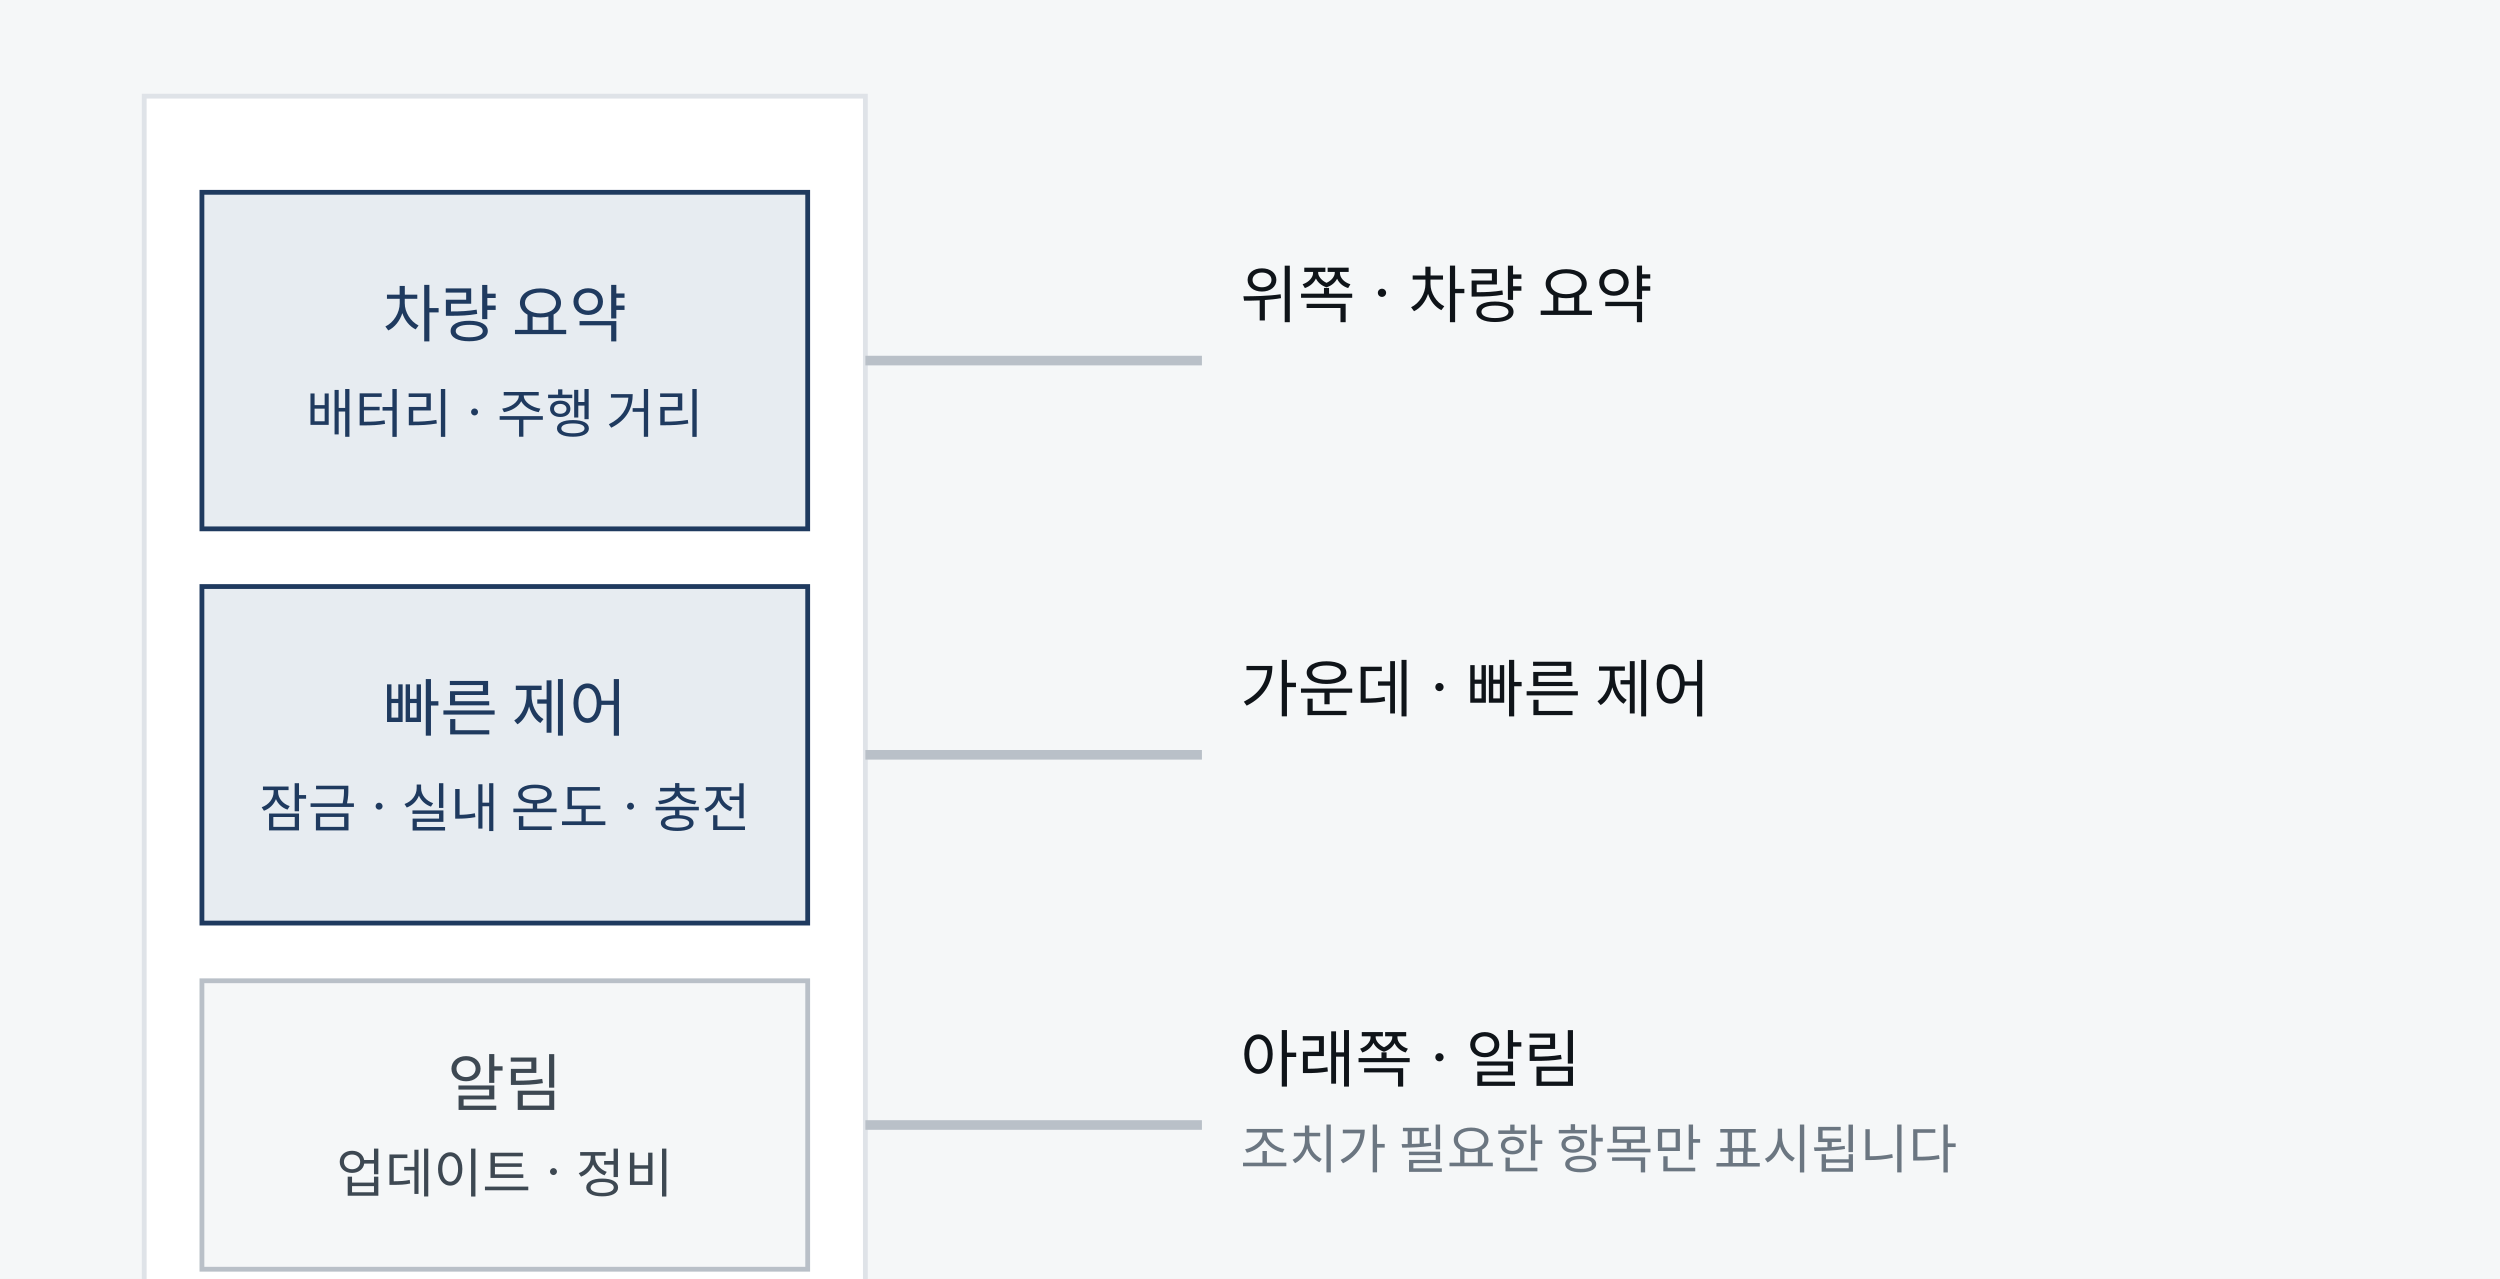
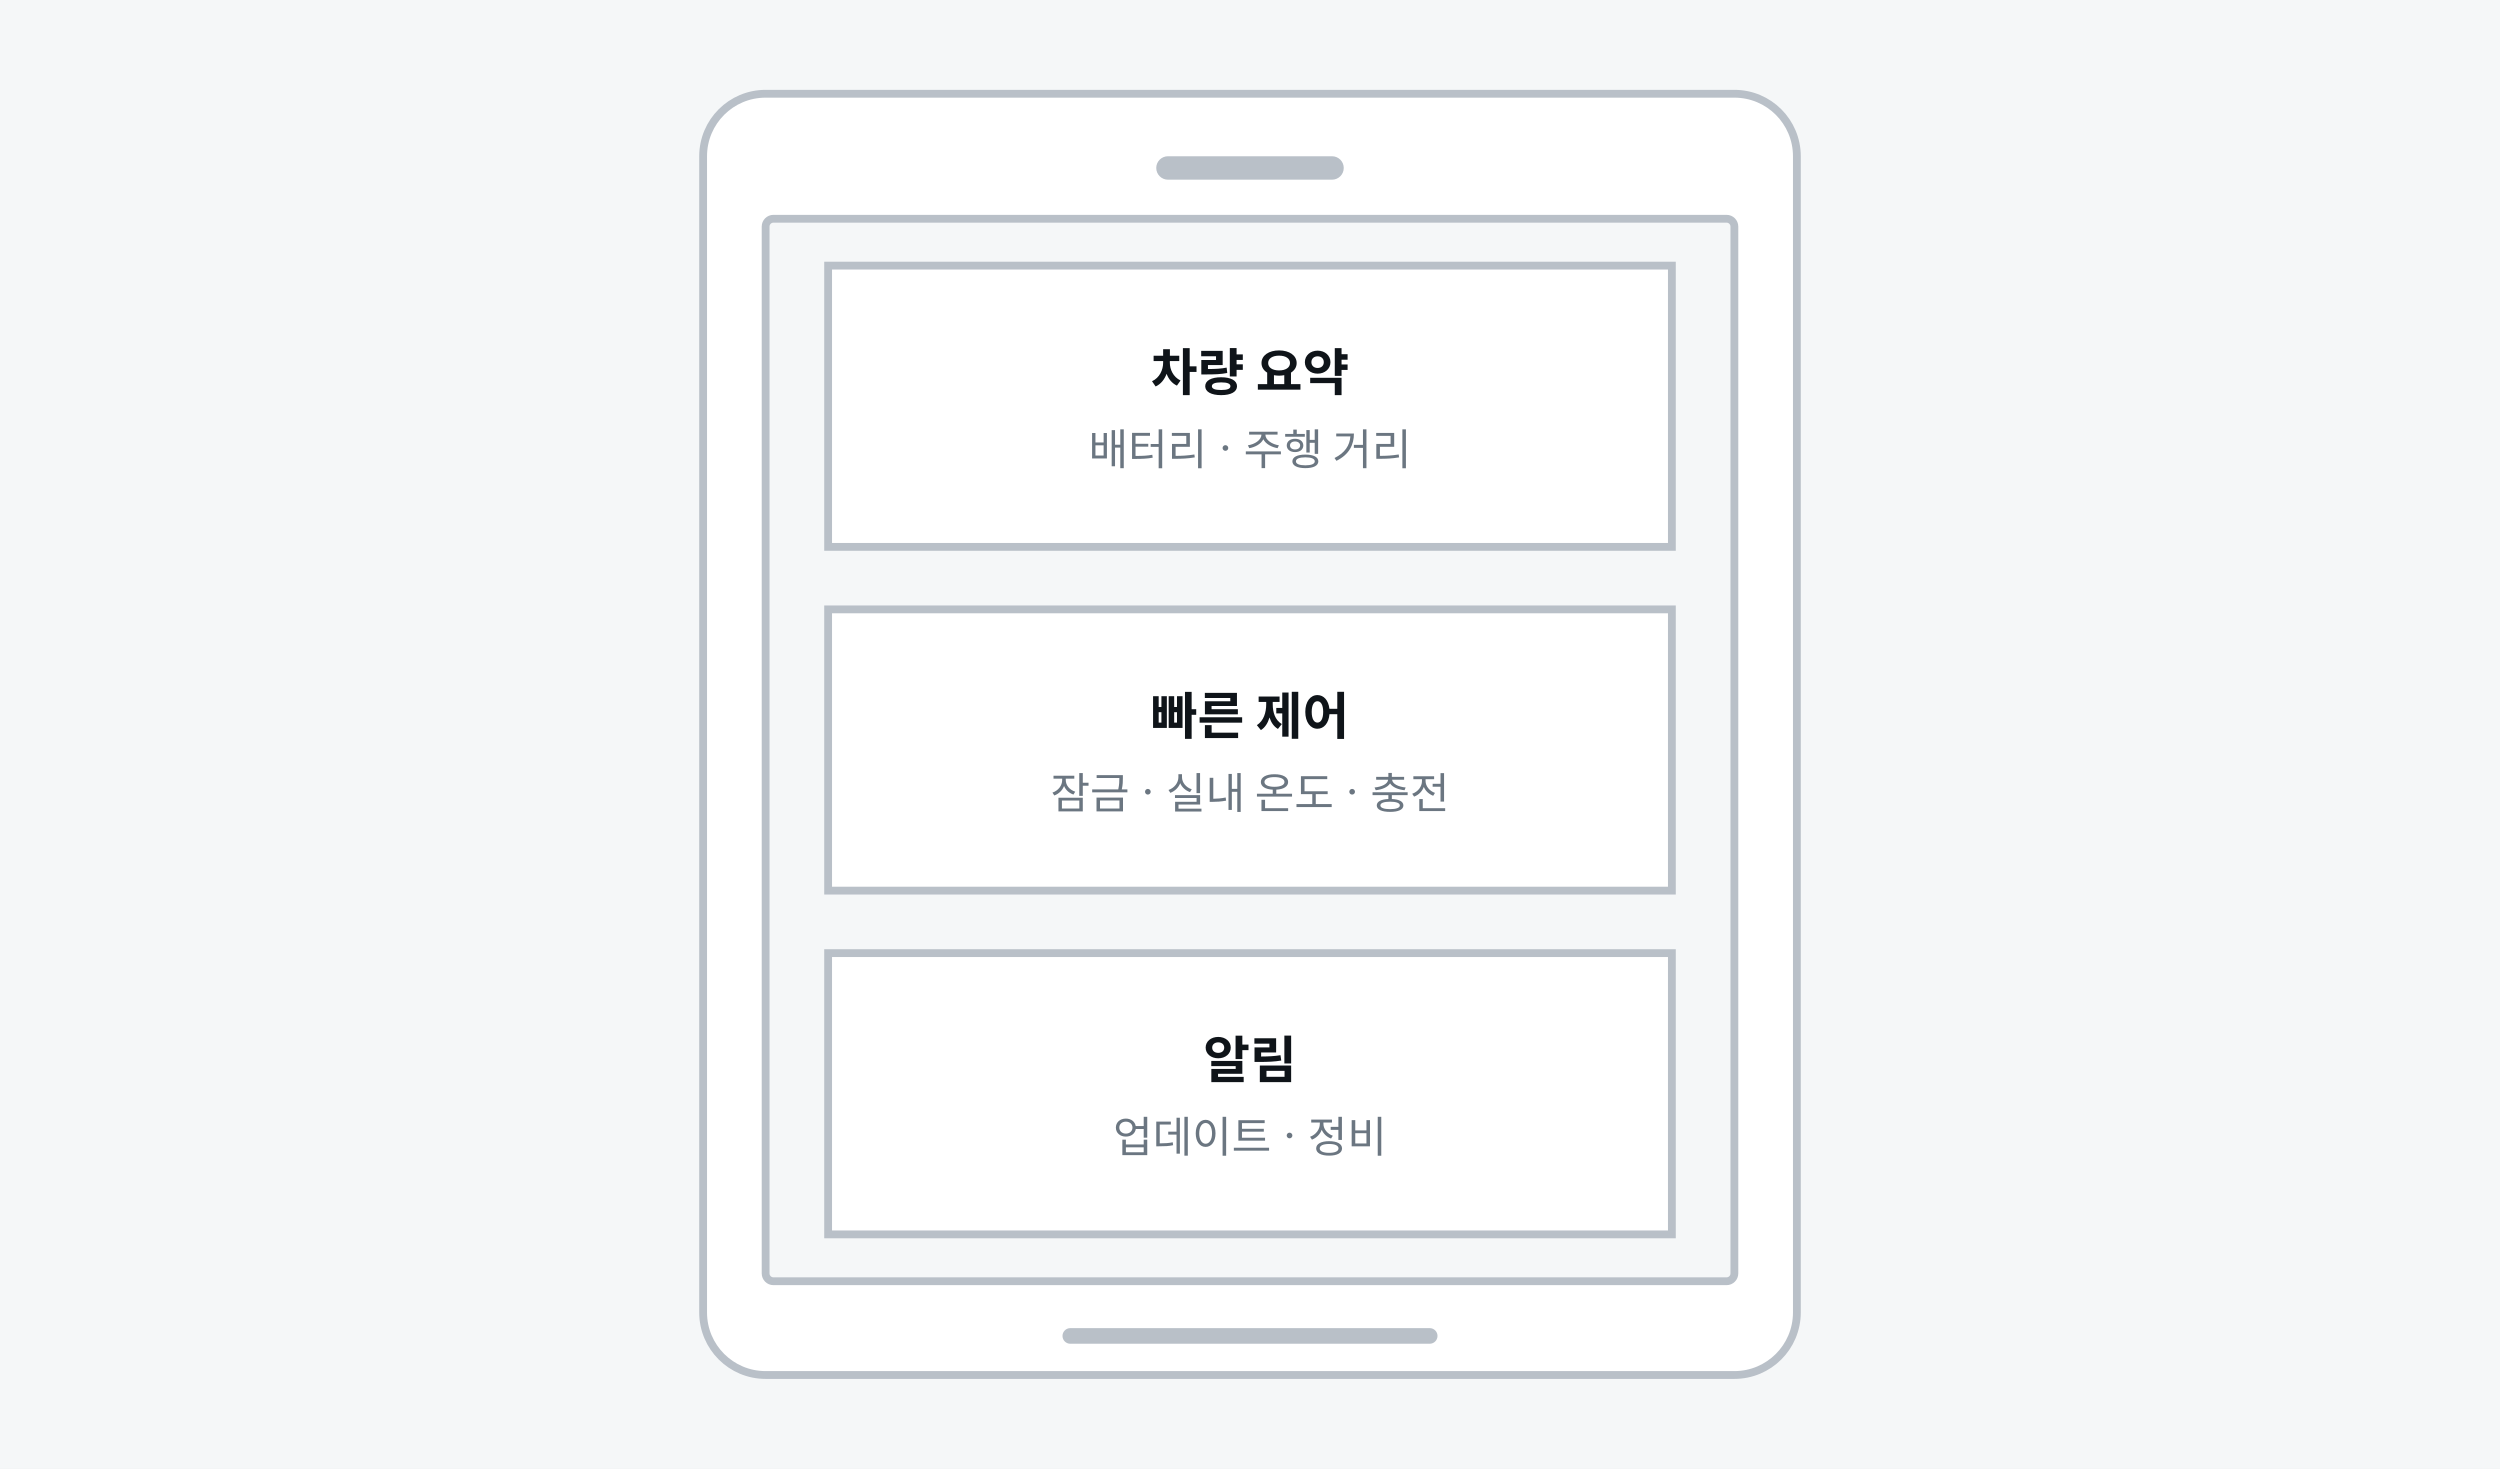
- <svg xmlns="http://www.w3.org/2000/svg" viewBox="0 0 520 266" width="520" height="266" role="img" aria-label="VELA Drive 홈 화면의 세 영역 구성">
-   <rect width="520" height="266" fill="#f5f7f8" />
-   <rect x="30" y="20" width="150" height="260" fill="#ffffff" stroke="#dfe3e8" />
-   <rect x="42" y="40" width="126" height="70" fill="#e7ecf1" stroke="#1f3a5f" />
-   <text x="105" y="70" font-family="'Pretendard', -apple-system, sans-serif" font-size="13" fill="#1f3a5f" text-anchor="middle">차량 요약</text>
-   <text x="105" y="90" font-family="'Pretendard', -apple-system, sans-serif" font-size="11" fill="#1f3a5f" text-anchor="middle">배터리 · 주행 거리</text>
-   <rect x="42" y="122" width="126" height="70" fill="#e7ecf1" stroke="#1f3a5f" />
-   <text x="105" y="152" font-family="'Pretendard', -apple-system, sans-serif" font-size="13" fill="#1f3a5f" text-anchor="middle">빠른 제어</text>
-   <text x="105" y="172" font-family="'Pretendard', -apple-system, sans-serif" font-size="11" fill="#1f3a5f" text-anchor="middle">잠금 · 실내 온도 · 충전</text>
-   <rect x="42" y="204" width="126" height="60" fill="#f5f7f8" stroke="#b9c0c8" />
-   <text x="105" y="230" font-family="'Pretendard', -apple-system, sans-serif" font-size="13" fill="#3d4852" text-anchor="middle">알림</text>
-   <text x="105" y="248" font-family="'Pretendard', -apple-system, sans-serif" font-size="11" fill="#3d4852" text-anchor="middle">업데이트 · 정비</text>
-   <line x1="180" y1="75" x2="250" y2="75" stroke="#b9c0c8" stroke-width="2" />
-   <line x1="180" y1="157" x2="250" y2="157" stroke="#b9c0c8" stroke-width="2" />
-   <line x1="180" y1="234" x2="250" y2="234" stroke="#b9c0c8" stroke-width="2" />
-   <text x="258" y="66" font-family="'Pretendard', -apple-system, sans-serif" font-size="13" fill="#0f1419">위쪽 · 차량 요약</text>
-   <text x="258" y="148" font-family="'Pretendard', -apple-system, sans-serif" font-size="13" fill="#0f1419">가운데 · 빠른 제어</text>
-   <text x="258" y="225" font-family="'Pretendard', -apple-system, sans-serif" font-size="13" fill="#0f1419">아래쪽 · 알림</text>
-   <text x="258" y="243" font-family="'Pretendard', -apple-system, sans-serif" font-size="11" fill="#6b7681">조치가 필요한 항목만 표시됩니다</text>
+ <svg xmlns="http://www.w3.org/2000/svg" viewBox="0 0 640 376" width="640" height="376" role="img" aria-label="홈 화면의 세 영역 구성">
+   <style>
+     .t { font-family: 'Pretendard', -apple-system, BlinkMacSystemFont, 'Segoe UI', sans-serif; }
+     .zone  { font-size: 14px; font-weight: 700; fill: #0f1419; letter-spacing: 0.04em; }
+     .title { font-size: 13px; font-weight: 600; fill: #0f1419; }
+     .sub   { font-size: 11px; font-weight: 400; fill: #6b7681; }
+     .note  { font-size: 11px; font-weight: 700; fill: #3d4852; }
+     .warn  { font-size: 11px; font-weight: 700; fill: #9b3a34; }
+     .boxw  { font-size: 13px; font-weight: 600; fill: #ffffff; }
+     .idx   { font-size: 11px; font-weight: 700; fill: #ffffff; }
+     .lgnd  { font-size: 11px; font-weight: 400; fill: #6b7681; }
+     .reader{ font-size: 11px; font-weight: 700; fill: #1f3a5f; }
+   </style>
+   <defs>
+     <marker id="arrow" markerWidth="8" markerHeight="8" refX="8" refY="4" orient="auto">
+       <path d="M0 0L8 4L0 8z" fill="#3d4852" />
+     </marker>
+     <marker id="arrow-danger" markerWidth="8" markerHeight="8" refX="8" refY="4" orient="auto">
+       <path d="M0 0L8 4L0 8z" fill="#9b3a34" />
+     </marker>
+   </defs>
+   <rect width="640" height="376" fill="#f5f7f8" />
+   <rect x="180" y="24" width="280" height="328" rx="16" fill="#ffffff" stroke="#b9c0c8" stroke-width="2" />
+   <rect x="296" y="40" width="48" height="6" rx="3" fill="#b9c0c8" />
+   <rect x="196" y="56" width="248" height="272" rx="2" fill="#f5f7f8" stroke="#b9c0c8" stroke-width="2" />
+   <rect x="212" y="68" width="216" height="72" fill="#ffffff" stroke="#b9c0c8" stroke-width="2" />
+   <text class="t title" x="320" y="100" text-anchor="middle">차량 요약</text>
+   <text class="t sub" x="320" y="119" text-anchor="middle">배터리 · 주행 거리</text>
+   <rect x="212" y="156" width="216" height="72" fill="#ffffff" stroke="#b9c0c8" stroke-width="2" />
+   <text class="t title" x="320" y="188" text-anchor="middle">빠른 제어</text>
+   <text class="t sub" x="320" y="207" text-anchor="middle">잠금 · 실내 온도 · 충전</text>
+   <rect x="212" y="244" width="216" height="72" fill="#ffffff" stroke="#b9c0c8" stroke-width="2" />
+   <text class="t title" x="320" y="276" text-anchor="middle">알림</text>
+   <text class="t sub" x="320" y="295" text-anchor="middle">업데이트 · 정비</text>
+   <rect x="272" y="340" width="96" height="4" rx="2" fill="#b9c0c8" />
</svg>
